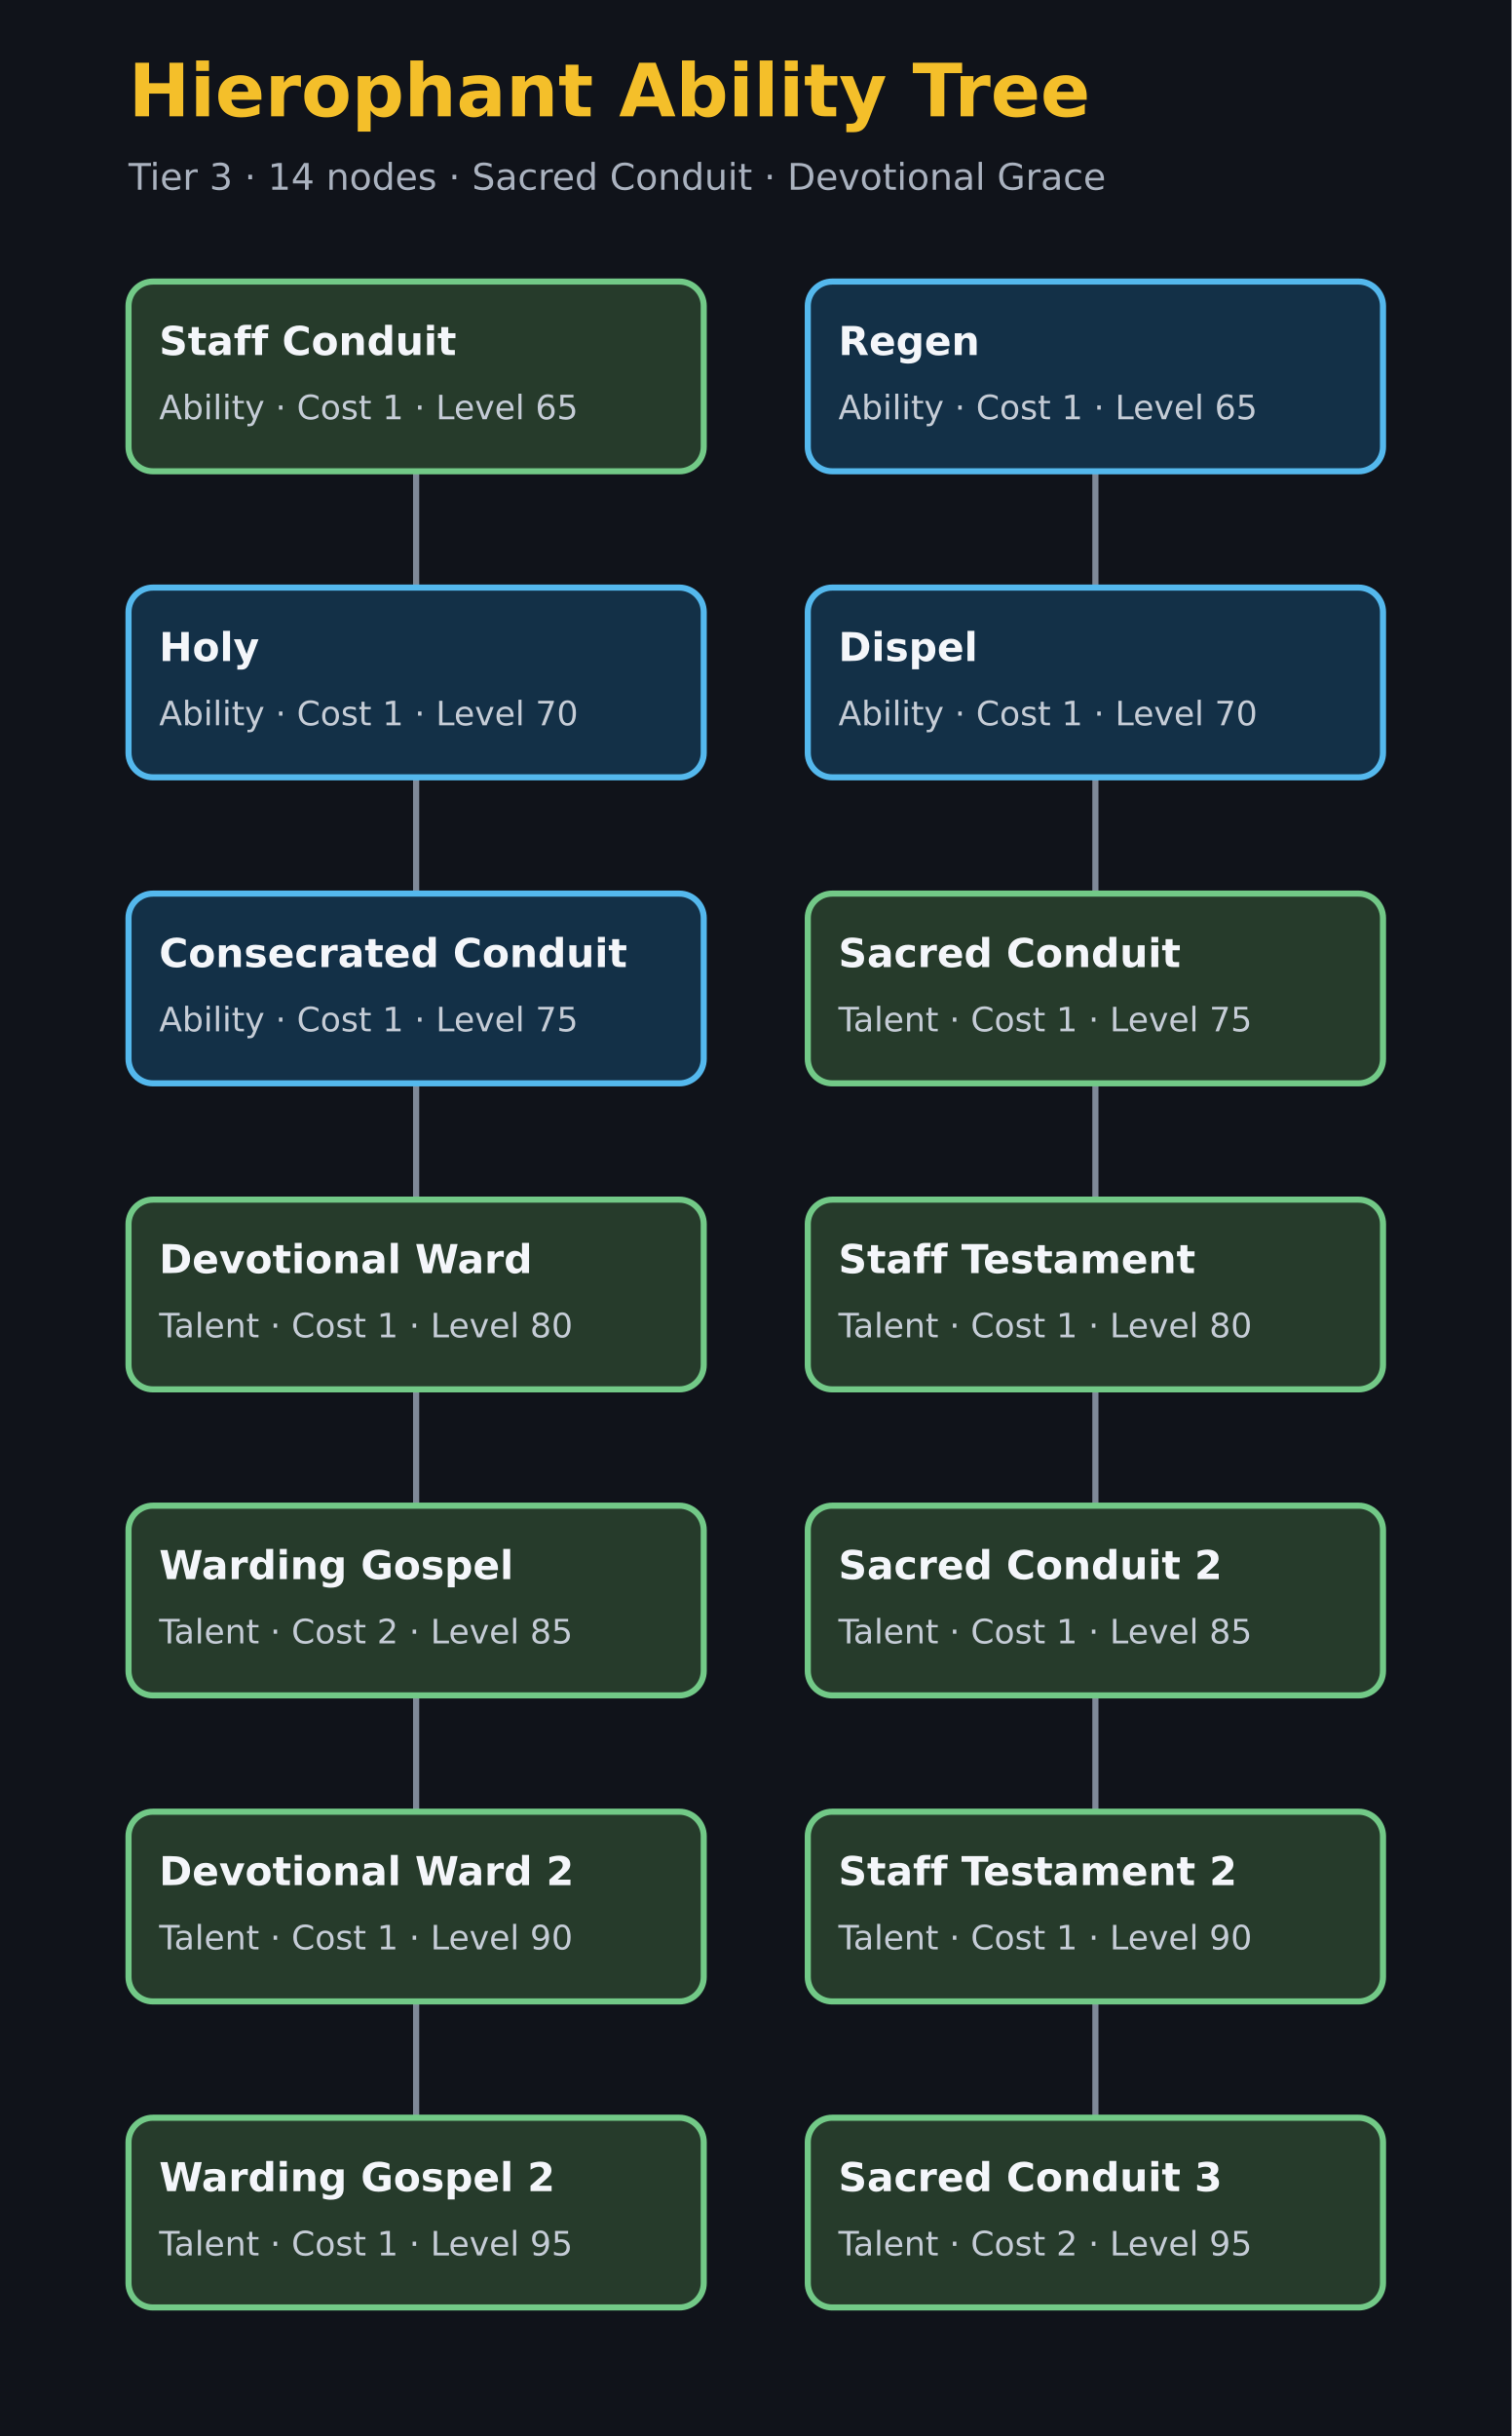
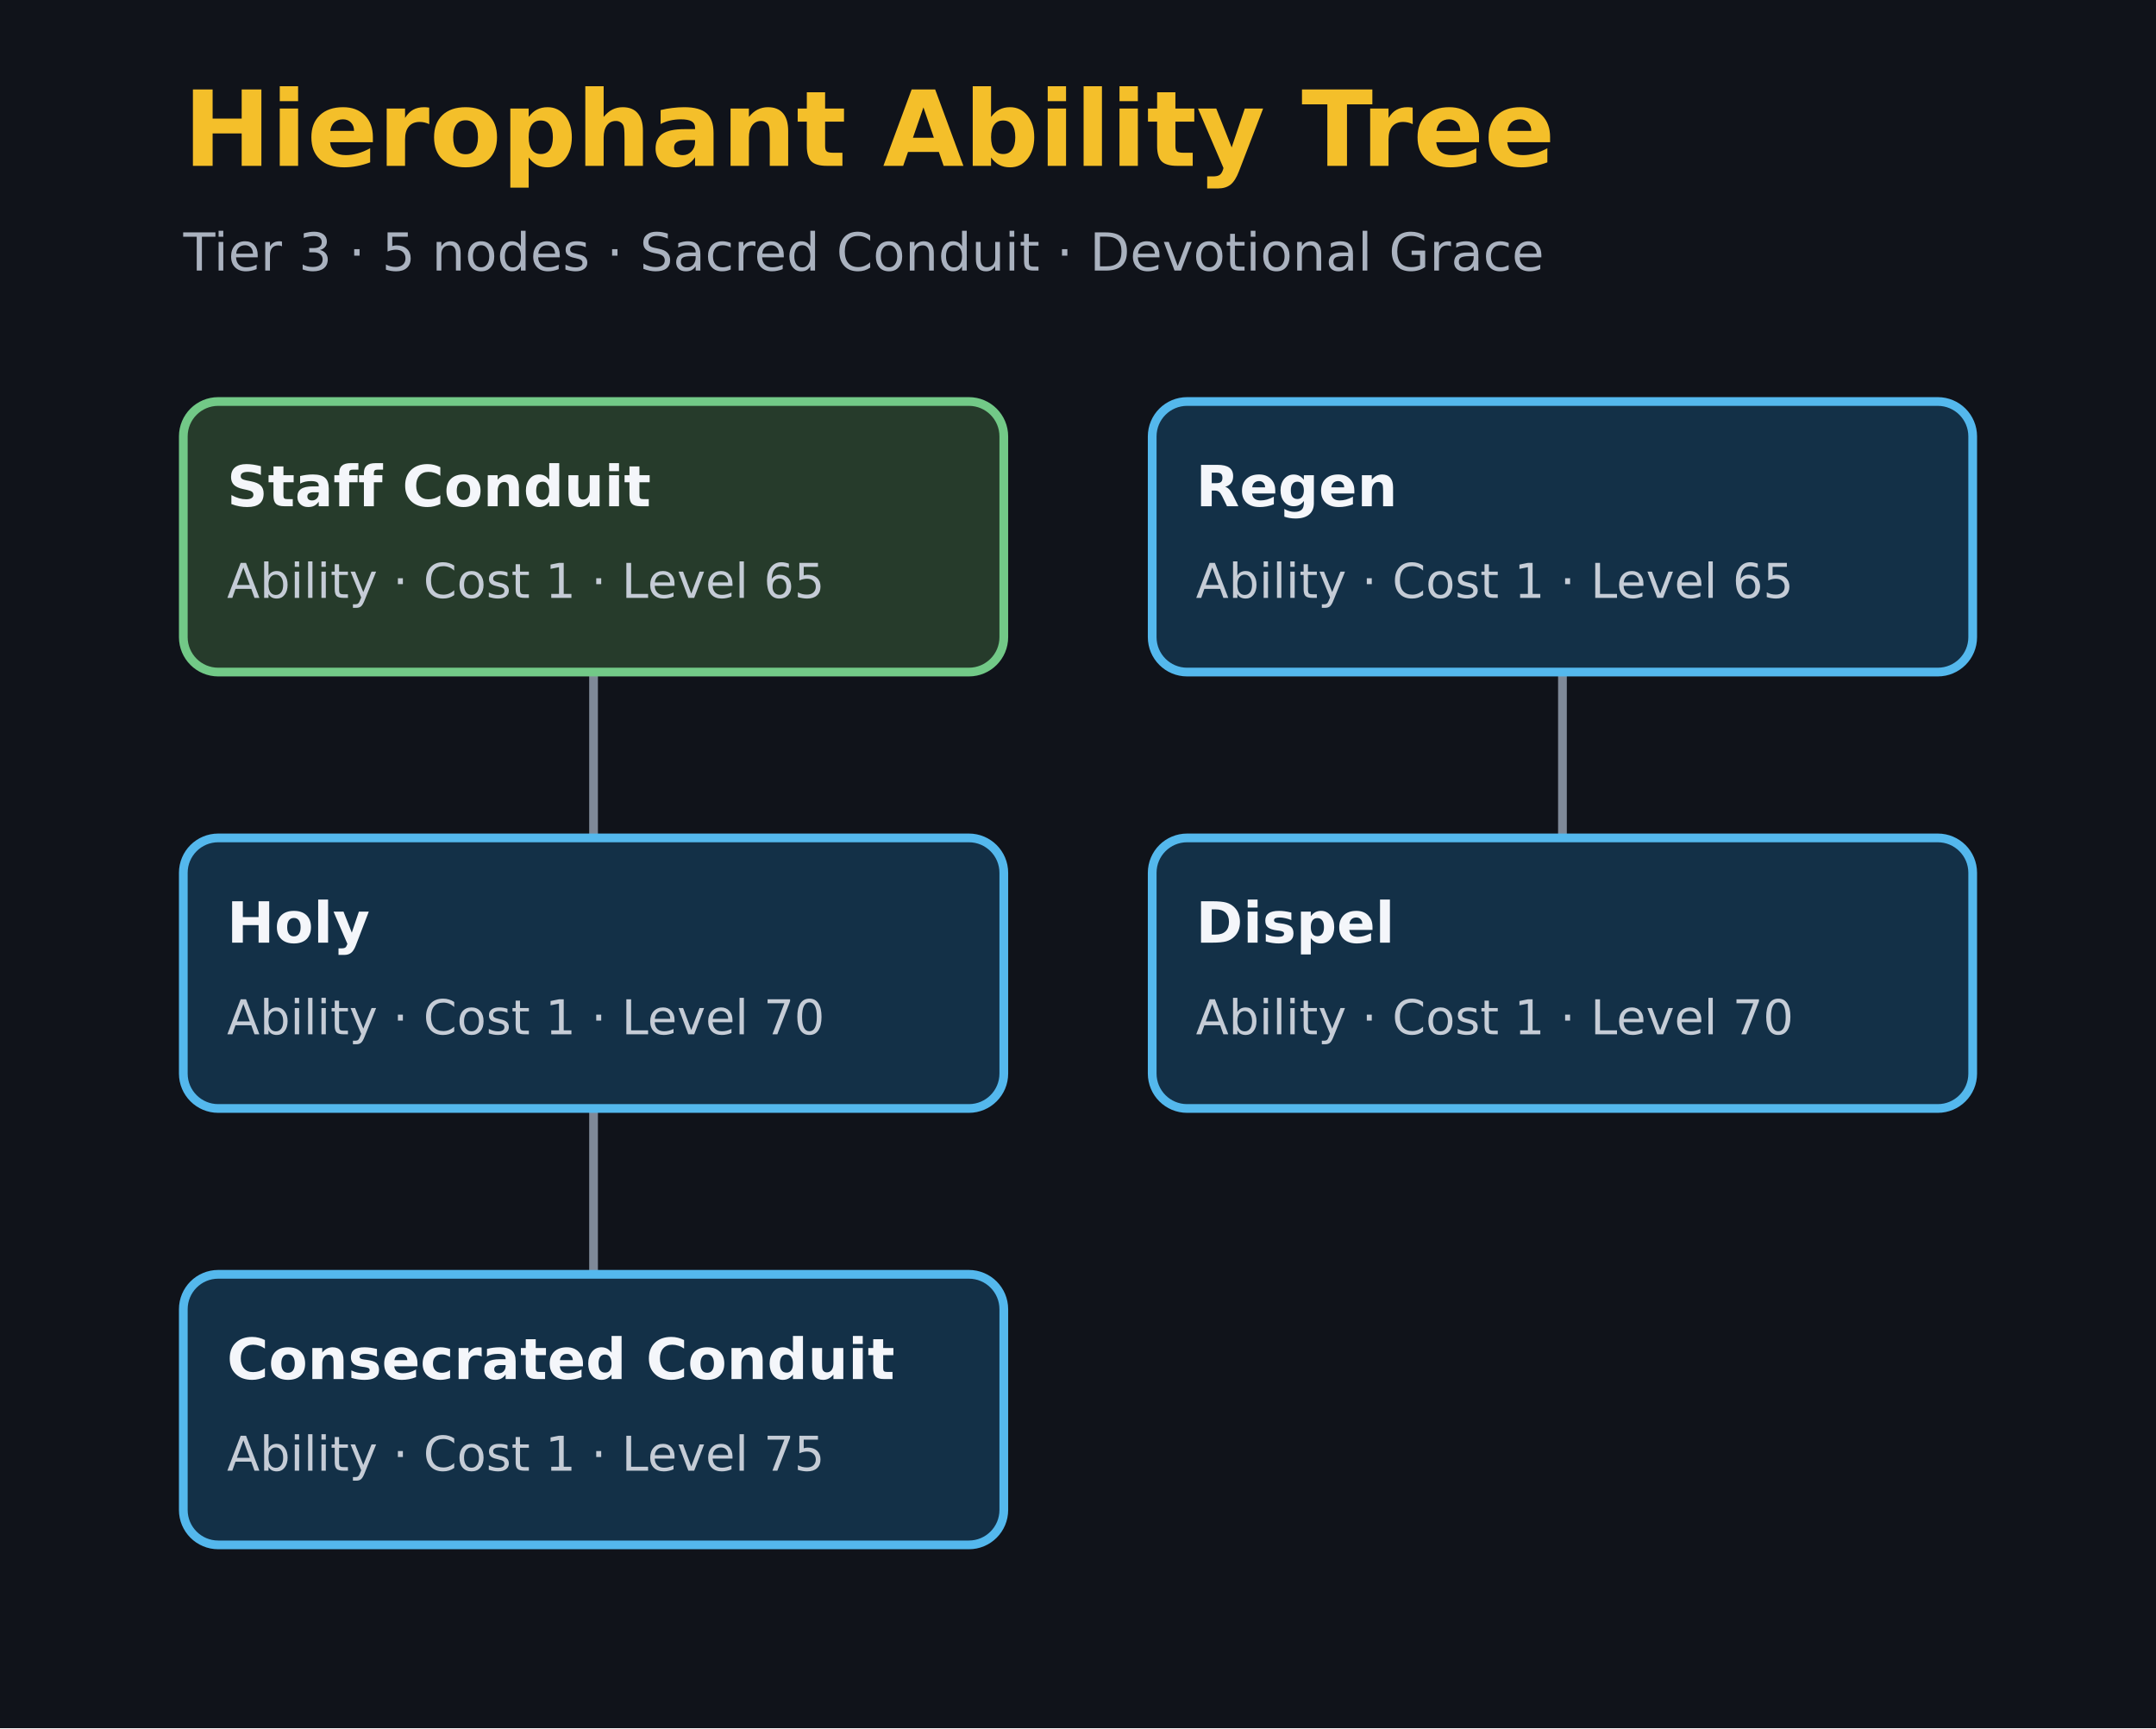
- <svg xmlns="http://www.w3.org/2000/svg" width="494" height="796" viewBox="0 0 494 796">
+ <svg xmlns="http://www.w3.org/2000/svg" width="494" height="396" viewBox="0 0 494 396">
  <style>
text{font-family:DejaVu Sans,Arial,sans-serif}
.title{fill:#f4bf2a;font-size:24px;font-weight:700}
.meta{fill:#aab2bf;font-size:12px}
.name{fill:#f4f6fa;font-size:13px;font-weight:700}
.detail{fill:#c5ccd6;font-size:11px}
.resource{fill:#e6bfdc;font-size:9px;font-weight:700}
.edge{fill:none;stroke:#7f8998;stroke-width:2}
.promotion-edge{fill:none;stroke:#c59d3d;stroke-width:3}
</style>
-   <rect width="494" height="796" fill="#10131a" />
+   <rect width="494" height="396" fill="#10131a" />
  <text class="title" x="42" y="38">Hierophant Ability Tree</text>
-   <text class="meta" x="42" y="62">Tier 3 · 14 nodes · Sacred Conduit · Devotional Grace</text>
+   <text class="meta" x="42" y="62">Tier 3 · 5 nodes · Sacred Conduit · Devotional Grace</text>
  <path class="edge" d="M 136.0 123.0 V 173.0 H 136.0 V 223.0" />
  <path class="edge" d="M 136.0 223.0 V 273.0 H 136.0 V 323.0" />
  <path class="edge" d="M 358.0 123.0 V 173.0 H 358.0 V 223.0" />
-   <path class="edge" d="M 358.0 223.0 V 273.0 H 358.0 V 323.0" />
-   <path class="edge" d="M 136.0 323.0 V 373.0 H 136.0 V 423.0" />
-   <path class="edge" d="M 358.0 323.0 V 373.0 H 358.0 V 423.0" />
-   <path class="edge" d="M 136.0 423.0 V 473.0 H 136.0 V 523.0" />
-   <path class="edge" d="M 358.0 423.0 V 473.0 H 358.0 V 523.0" />
-   <path class="edge" d="M 136.0 523.0 V 573.0 H 136.0 V 623.0" />
-   <path class="edge" d="M 358.0 523.0 V 573.0 H 358.0 V 623.0" />
-   <path class="edge" d="M 136.0 623.0 V 673.0 H 136.0 V 723.0" />
-   <path class="edge" d="M 358.0 623.0 V 673.0 H 358.0 V 723.0" />
  <rect x="42.0" y="92.0" width="188" height="62" rx="8" fill="#263b2b" stroke="#72c987" stroke-width="2" />
  <text class="name" x="52.0" y="116.0">Staff Conduit</text>
  <text class="detail" x="52.0" y="137.0">Ability · Cost 1 · Level 65</text>
  <rect x="42.0" y="192.0" width="188" height="62" rx="8" fill="#133047" stroke="#54b8ed" stroke-width="2" />
  <text class="name" x="52.0" y="216.0">Holy</text>
  <text class="detail" x="52.0" y="237.0">Ability · Cost 1 · Level 70</text>
  <rect x="42.0" y="292.0" width="188" height="62" rx="8" fill="#133047" stroke="#54b8ed" stroke-width="2" />
  <text class="name" x="52.0" y="316.0">Consecrated Conduit</text>
  <text class="detail" x="52.0" y="337.0">Ability · Cost 1 · Level 75</text>
  <rect x="264.0" y="92.0" width="188" height="62" rx="8" fill="#133047" stroke="#54b8ed" stroke-width="2" />
  <text class="name" x="274.0" y="116.0">Regen</text>
  <text class="detail" x="274.0" y="137.0">Ability · Cost 1 · Level 65</text>
  <rect x="264.0" y="192.0" width="188" height="62" rx="8" fill="#133047" stroke="#54b8ed" stroke-width="2" />
  <text class="name" x="274.0" y="216.0">Dispel</text>
  <text class="detail" x="274.0" y="237.0">Ability · Cost 1 · Level 70</text>
-   <rect x="264.0" y="292.0" width="188" height="62" rx="8" fill="#263b2b" stroke="#72c987" stroke-width="2" />
-   <text class="name" x="274.0" y="316.0">Sacred Conduit</text>
-   <text class="detail" x="274.0" y="337.0">Talent · Cost 1 · Level 75</text>
-   <rect x="42.0" y="392.0" width="188" height="62" rx="8" fill="#263b2b" stroke="#72c987" stroke-width="2" />
-   <text class="name" x="52.0" y="416.0">Devotional Ward</text>
-   <text class="detail" x="52.0" y="437.0">Talent · Cost 1 · Level 80</text>
-   <rect x="264.0" y="392.0" width="188" height="62" rx="8" fill="#263b2b" stroke="#72c987" stroke-width="2" />
-   <text class="name" x="274.0" y="416.0">Staff Testament</text>
-   <text class="detail" x="274.0" y="437.0">Talent · Cost 1 · Level 80</text>
-   <rect x="42.0" y="492.0" width="188" height="62" rx="8" fill="#263b2b" stroke="#72c987" stroke-width="2" />
-   <text class="name" x="52.0" y="516.0">Warding Gospel</text>
-   <text class="detail" x="52.0" y="537.0">Talent · Cost 2 · Level 85</text>
-   <rect x="264.0" y="492.0" width="188" height="62" rx="8" fill="#263b2b" stroke="#72c987" stroke-width="2" />
-   <text class="name" x="274.0" y="516.0">Sacred Conduit 2</text>
-   <text class="detail" x="274.0" y="537.0">Talent · Cost 1 · Level 85</text>
-   <rect x="42.0" y="592.0" width="188" height="62" rx="8" fill="#263b2b" stroke="#72c987" stroke-width="2" />
-   <text class="name" x="52.0" y="616.0">Devotional Ward 2</text>
-   <text class="detail" x="52.0" y="637.0">Talent · Cost 1 · Level 90</text>
-   <rect x="264.0" y="592.0" width="188" height="62" rx="8" fill="#263b2b" stroke="#72c987" stroke-width="2" />
-   <text class="name" x="274.0" y="616.0">Staff Testament 2</text>
-   <text class="detail" x="274.0" y="637.0">Talent · Cost 1 · Level 90</text>
-   <rect x="42.0" y="692.0" width="188" height="62" rx="8" fill="#263b2b" stroke="#72c987" stroke-width="2" />
-   <text class="name" x="52.0" y="716.0">Warding Gospel 2</text>
-   <text class="detail" x="52.0" y="737.0">Talent · Cost 1 · Level 95</text>
-   <rect x="264.0" y="692.0" width="188" height="62" rx="8" fill="#263b2b" stroke="#72c987" stroke-width="2" />
-   <text class="name" x="274.0" y="716.0">Sacred Conduit 3</text>
-   <text class="detail" x="274.0" y="737.0">Talent · Cost 2 · Level 95</text>
</svg>
